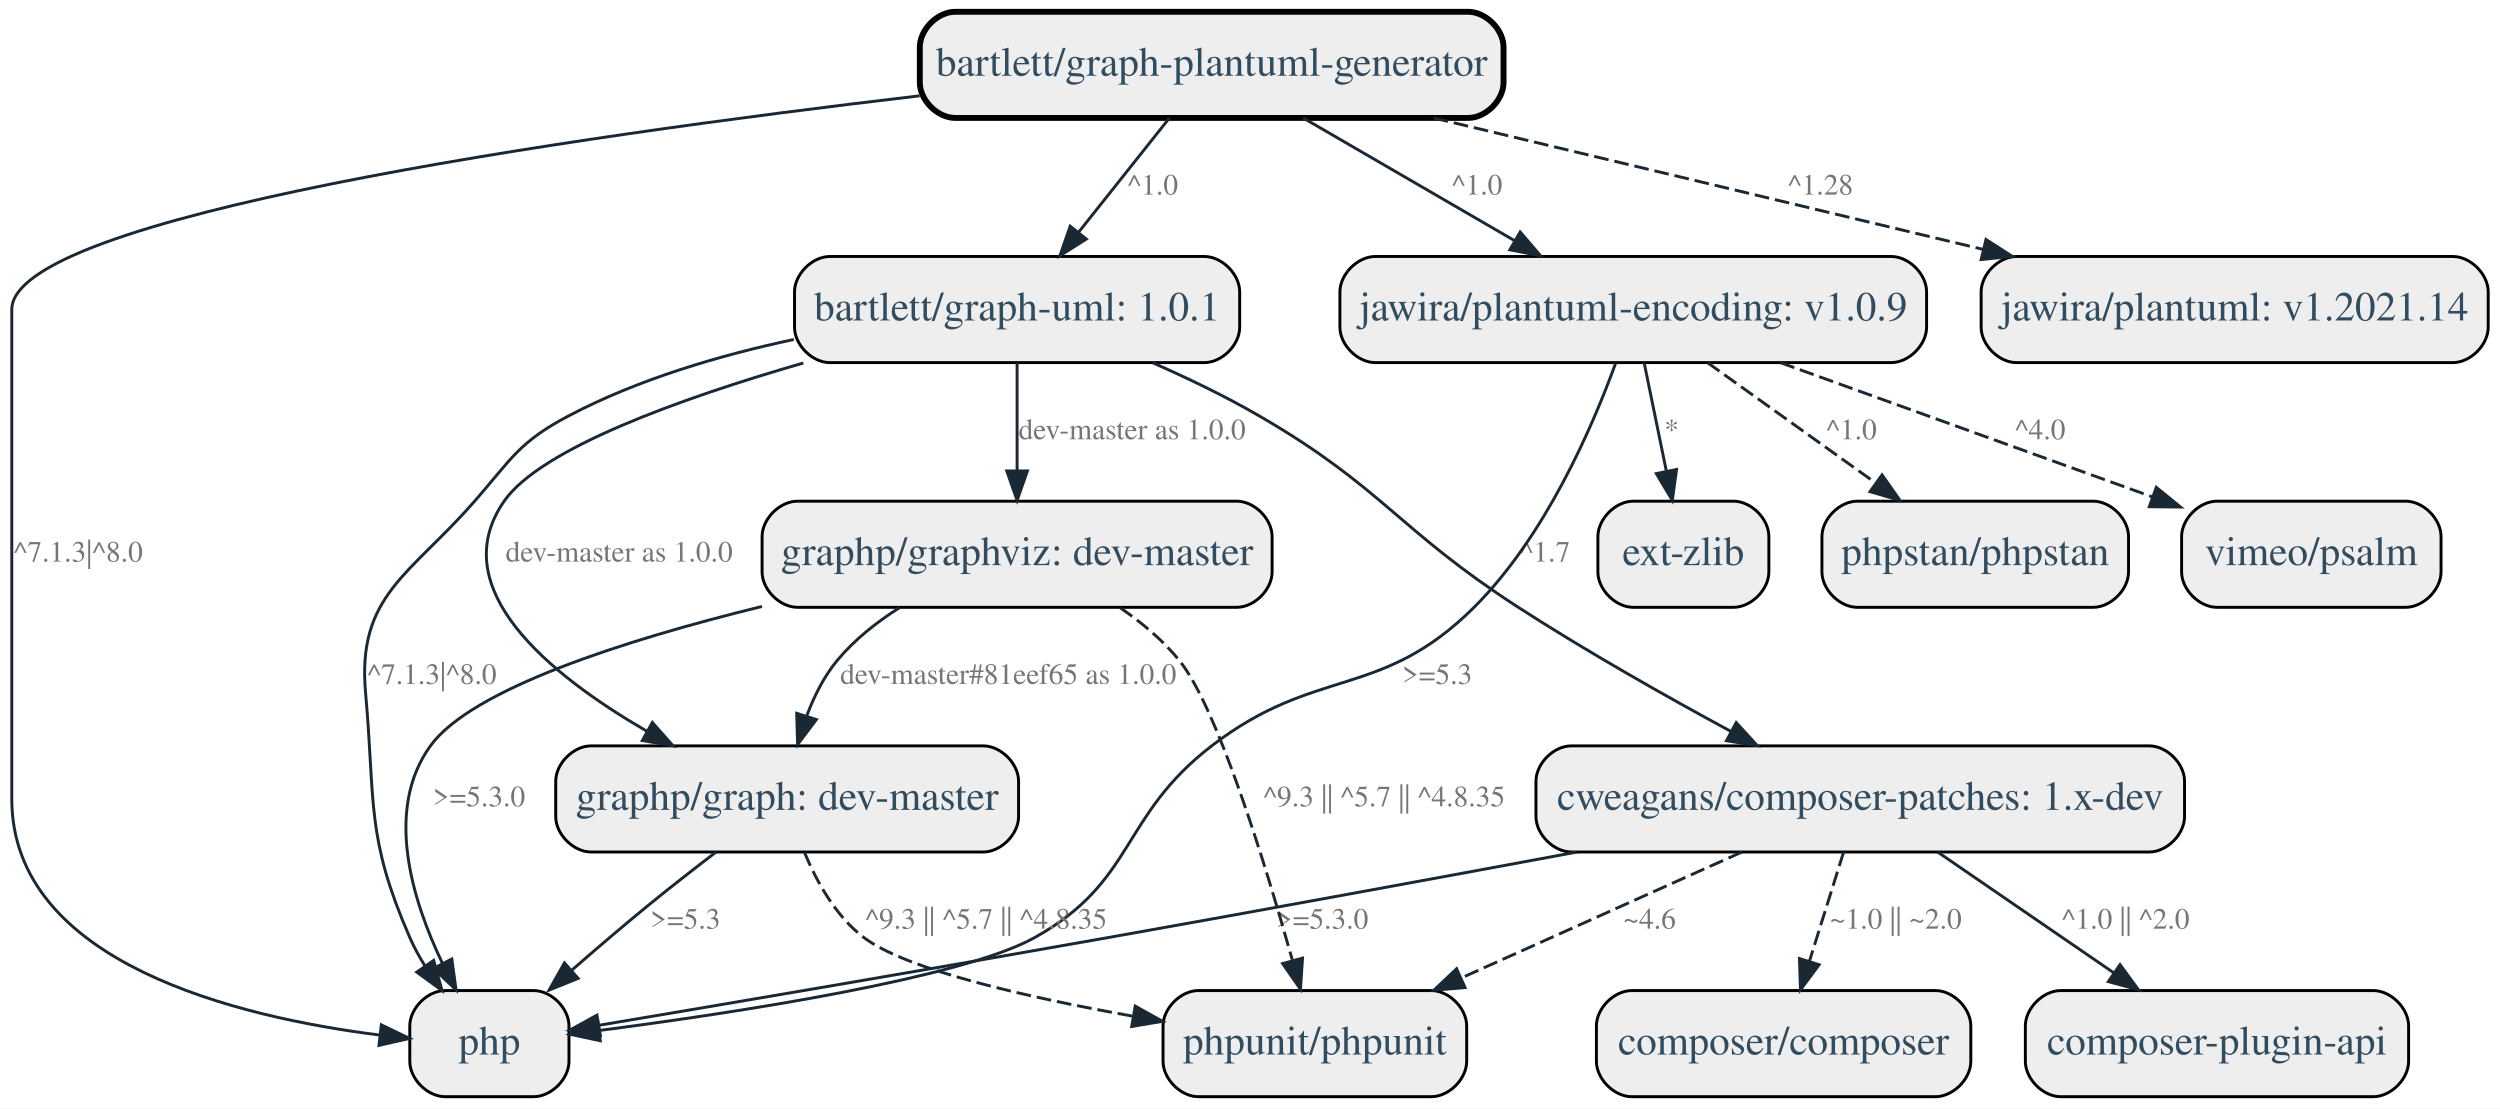
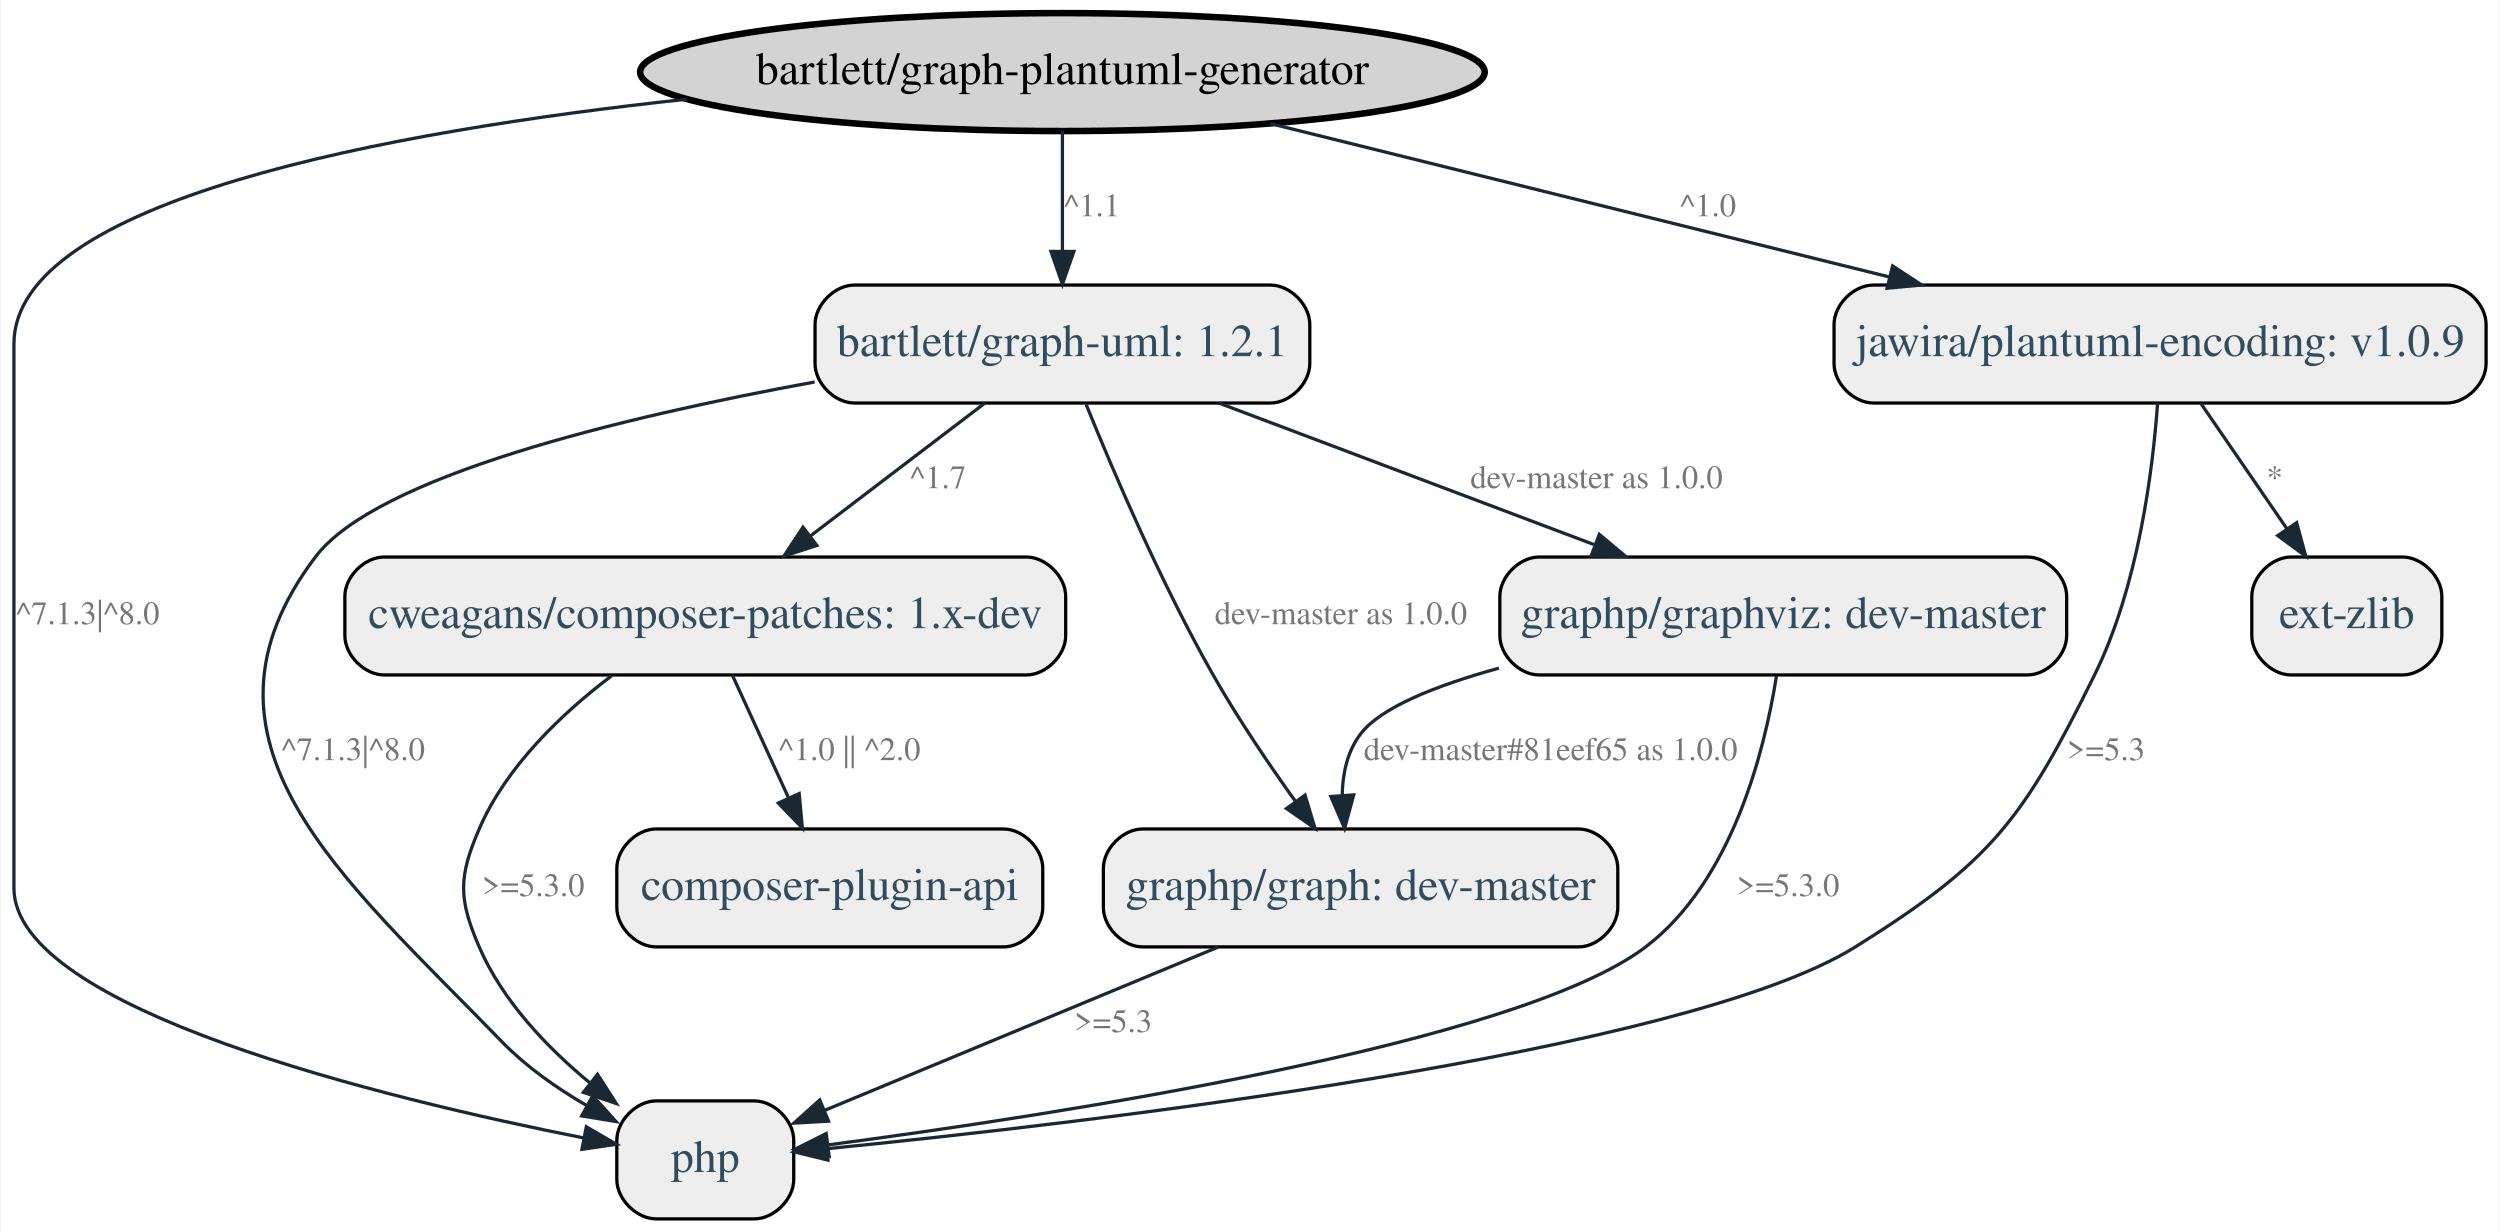
- <svg xmlns="http://www.w3.org/2000/svg" width="848pt" height="376pt" viewBox="0.00 0.00 848.00 376.00">
+ <svg xmlns="http://www.w3.org/2000/svg" width="763pt" height="376pt" viewBox="0.00 0.00 762.50 376.00">
  <g id="graph0" class="graph" transform="scale(1 1) rotate(0) translate(4 372)">
-     <polygon fill="#ffffff" stroke="transparent" points="-4,4 -4,-372 844,-372 844,4 -4,4" />
+     <polygon fill="#ffffff" stroke="transparent" points="-4,4 -4,-372 758.5,-372 758.5,4 -4,4" />
    <g id="node1" class="node">
-       <path fill="#eeeeee" stroke="#000000" stroke-width="2" d="M494,-368C494,-368 320,-368 320,-368 314,-368 308,-362 308,-356 308,-356 308,-344 308,-344 308,-338 314,-332 320,-332 320,-332 494,-332 494,-332 500,-332 506,-338 506,-344 506,-344 506,-356 506,-356 506,-362 500,-368 494,-368" />
-       <text text-anchor="middle" x="407" y="-346.3" font-family="Times,serif" font-size="14.00" fill="#314b5f">bartlett/graph-plantuml-generator</text>
+       <ellipse fill="#d3d3d3" stroke="#000000" stroke-width="2" cx="320" cy="-350" rx="128.877" ry="18" />
+       <text text-anchor="middle" x="320" y="-346.3" font-family="Times,serif" font-size="14.00" fill="#000000">bartlett/graph-plantuml-generator</text>
    </g>
    <g id="node2" class="node">
-       <path fill="#eeeeee" stroke="#000000" d="M177,-36C177,-36 147,-36 147,-36 141,-36 135,-30 135,-24 135,-24 135,-12 135,-12 135,-6 141,0 147,0 147,0 177,0 177,0 183,0 189,-6 189,-12 189,-12 189,-24 189,-24 189,-30 183,-36 177,-36" />
-       <text text-anchor="middle" x="162" y="-14.3" font-family="Times,serif" font-size="14.00" fill="#314b5f">php</text>
+       <path fill="#eeeeee" stroke="#000000" d="M226,-36C226,-36 196,-36 196,-36 190,-36 184,-30 184,-24 184,-24 184,-12 184,-12 184,-6 190,0 196,0 196,0 226,0 226,0 232,0 238,-6 238,-12 238,-12 238,-24 238,-24 238,-30 232,-36 226,-36" />
+       <text text-anchor="middle" x="211" y="-14.3" font-family="Times,serif" font-size="14.00" fill="#314b5f">php</text>
    </g>
    <g id="edge1" class="edge">
-       <path fill="none" stroke="#1a2833" d="M307.957,-339.503C187.484,-325.362 0,-298.325 0,-267 0,-267 0,-267 0,-101 0,-45.209 77.046,-26.894 124.871,-20.9" />
-       <polygon fill="#1a2833" stroke="#1a2833" points="125.341,-24.369 134.885,-19.77 124.555,-17.413 125.341,-24.369" />
+       <path fill="none" stroke="#1a2833" d="M205.376,-341.729C113.556,-331.84 0,-310.763 0,-267 0,-267 0,-267 0,-101 0,-64.068 113.364,-36.684 173.903,-24.693" />
+       <polygon fill="#1a2833" stroke="#1a2833" points="174.695,-28.105 183.847,-22.768 173.364,-21.233 174.695,-28.105" />
      <text text-anchor="middle" x="22.5" y="-181.5" font-family="Times,serif" font-size="10.00" fill="#767676">^7.1.3|^8.0</text>
    </g>
    <g id="node3" class="node">
-       <path fill="#eeeeee" stroke="#000000" d="M404.5,-285C404.5,-285 277.5,-285 277.5,-285 271.5,-285 265.5,-279 265.5,-273 265.5,-273 265.5,-261 265.5,-261 265.5,-255 271.5,-249 277.5,-249 277.5,-249 404.5,-249 404.5,-249 410.5,-249 416.5,-255 416.5,-261 416.5,-261 416.5,-273 416.5,-273 416.5,-279 410.5,-285 404.5,-285" />
-       <text text-anchor="middle" x="341" y="-263.3" font-family="Times,serif" font-size="14.00" fill="#314b5f">bartlett/graph-uml: 1.0.1</text>
+       <path fill="#eeeeee" stroke="#000000" d="M383.5,-285C383.5,-285 256.5,-285 256.5,-285 250.5,-285 244.5,-279 244.5,-273 244.5,-273 244.5,-261 244.5,-261 244.5,-255 250.5,-249 256.5,-249 256.5,-249 383.5,-249 383.5,-249 389.5,-249 395.5,-255 395.5,-261 395.5,-261 395.5,-273 395.5,-273 395.5,-279 389.5,-285 383.5,-285" />
+       <text text-anchor="middle" x="320" y="-263.3" font-family="Times,serif" font-size="14.00" fill="#314b5f">bartlett/graph-uml: 1.2.1</text>
+     </g>
+     <g id="edge11" class="edge">
+       <path fill="none" stroke="#1a2833" d="M320,-331.99C320,-321.296 320,-307.499 320,-295.371" />
+       <polygon fill="#1a2833" stroke="#1a2833" points="323.5,-295.261 320,-285.261 316.5,-295.261 323.5,-295.261" />
+       <text text-anchor="middle" x="329" y="-306" font-family="Times,serif" font-size="10.00" fill="#767676">^1.1</text>
+     </g>
+     <g id="node8" class="node">
+       <path fill="#eeeeee" stroke="#000000" d="M742.5,-285C742.5,-285 567.5,-285 567.5,-285 561.5,-285 555.5,-279 555.5,-273 555.5,-273 555.5,-261 555.5,-261 555.5,-255 561.5,-249 567.5,-249 567.5,-249 742.5,-249 742.5,-249 748.5,-249 754.5,-255 754.5,-261 754.5,-261 754.5,-273 754.5,-273 754.5,-279 748.5,-285 742.5,-285" />
+       <text text-anchor="middle" x="655" y="-263.3" font-family="Times,serif" font-size="14.00" fill="#314b5f">jawira/plantuml-encoding: v1.0.9</text>
+     </g>
+     <g id="edge14" class="edge">
+       <path fill="none" stroke="#1a2833" d="M383.405,-334.291C436.93,-321.029 513.951,-301.947 572.312,-287.487" />
+       <polygon fill="#1a2833" stroke="#1a2833" points="573.38,-290.828 582.245,-285.026 571.697,-284.034 573.38,-290.828" />
+       <text text-anchor="middle" x="517" y="-306" font-family="Times,serif" font-size="10.00" fill="#767676">^1.0</text>
+     </g>
+     <g id="edge10" class="edge">
+       <path fill="none" stroke="#1a2833" d="M244.371,-255.416C185.428,-244.661 110.566,-226.599 92,-202 49.536,-145.739 99.892,-104.566 149,-54 156.349,-46.433 165.627,-39.93 174.752,-34.617" />
+       <polygon fill="#1a2833" stroke="#1a2833" points="176.649,-37.569 183.748,-29.705 173.294,-31.425 176.649,-37.569" />
+       <text text-anchor="middle" x="103.5" y="-140" font-family="Times,serif" font-size="10.00" fill="#767676">^7.1.3|^8.0</text>
+     </g>
+     <g id="node4" class="node">
+       <path fill="#eeeeee" stroke="#000000" d="M309,-202C309,-202 113,-202 113,-202 107,-202 101,-196 101,-190 101,-190 101,-178 101,-178 101,-172 107,-166 113,-166 113,-166 309,-166 309,-166 315,-166 321,-172 321,-178 321,-178 321,-190 321,-190 321,-196 315,-202 309,-202" />
+       <text text-anchor="middle" x="211" y="-180.3" font-family="Times,serif" font-size="14.00" fill="#314b5f">cweagans/composer-patches: 1.x-dev</text>
+     </g>
+     <g id="edge4" class="edge">
+       <path fill="none" stroke="#1a2833" d="M296.349,-248.99C280.744,-237.108 260.109,-221.395 243.038,-208.396" />
+       <polygon fill="#1a2833" stroke="#1a2833" points="245.058,-205.535 234.982,-202.261 240.817,-211.104 245.058,-205.535" />
+       <text text-anchor="middle" x="282" y="-223" font-family="Times,serif" font-size="10.00" fill="#767676">^1.7</text>
+     </g>
+     <g id="node6" class="node">
+       <path fill="#eeeeee" stroke="#000000" d="M477.5,-119C477.5,-119 344.5,-119 344.5,-119 338.5,-119 332.5,-113 332.5,-107 332.5,-107 332.5,-95 332.5,-95 332.5,-89 338.5,-83 344.5,-83 344.5,-83 477.5,-83 477.5,-83 483.5,-83 489.5,-89 489.5,-95 489.5,-95 489.5,-107 489.5,-107 489.5,-113 483.5,-119 477.5,-119" />
+       <text text-anchor="middle" x="411" y="-97.3" font-family="Times,serif" font-size="14.00" fill="#314b5f">graphp/graph: dev-master</text>
+     </g>
+     <g id="edge6" class="edge">
+       <path fill="none" stroke="#1a2833" d="M327.202,-248.64C335.553,-228.023 350.206,-193.813 366,-166 373.453,-152.875 382.807,-139.032 391.053,-127.51" />
+       <polygon fill="#1a2833" stroke="#1a2833" points="394.044,-129.348 397.093,-119.201 388.382,-125.232 394.044,-129.348" />
+       <text text-anchor="middle" x="405" y="-181.5" font-family="Times,serif" font-size="10.00" fill="#767676">dev-master as 1.0.0</text>
+     </g>
+     <g id="node7" class="node">
+       <path fill="#eeeeee" stroke="#000000" d="M614.5,-202C614.5,-202 465.5,-202 465.5,-202 459.5,-202 453.5,-196 453.5,-190 453.5,-190 453.5,-178 453.5,-178 453.5,-172 459.5,-166 465.5,-166 465.5,-166 614.5,-166 614.5,-166 620.5,-166 626.5,-172 626.5,-178 626.5,-178 626.5,-190 626.5,-190 626.5,-196 620.5,-202 614.5,-202" />
+       <text text-anchor="middle" x="540" y="-180.3" font-family="Times,serif" font-size="14.00" fill="#314b5f">graphp/graphviz: dev-master</text>
+     </g>
+     <g id="edge9" class="edge">
+       <path fill="none" stroke="#1a2833" d="M367.737,-248.99C401.351,-236.308 446.533,-219.263 482.19,-205.81" />
+       <polygon fill="#1a2833" stroke="#1a2833" points="483.856,-208.922 491.977,-202.118 481.385,-202.373 483.856,-208.922" />
+       <text text-anchor="middle" x="483" y="-223" font-family="Times,serif" font-size="10.00" fill="#767676">dev-master as 1.0.0</text>
+     </g>
+     <g id="edge3" class="edge">
+       <path fill="none" stroke="#1a2833" d="M182.407,-165.736C167.332,-154.335 150.286,-138.188 142,-119 135.657,-104.311 135.657,-97.689 142,-83 149.078,-66.609 162.548,-52.438 175.721,-41.548" />
+       <polygon fill="#1a2833" stroke="#1a2833" points="178.111,-44.122 183.826,-35.201 173.795,-38.611 178.111,-44.122" />
+       <text text-anchor="middle" x="158.5" y="-98.5" font-family="Times,serif" font-size="10.00" fill="#767676">&gt;=5.3.0</text>
+     </g>
+     <g id="node5" class="node">
+       <path fill="#eeeeee" stroke="#000000" d="M302,-119C302,-119 196,-119 196,-119 190,-119 184,-113 184,-107 184,-107 184,-95 184,-95 184,-89 190,-83 196,-83 196,-83 302,-83 302,-83 308,-83 314,-89 314,-95 314,-95 314,-107 314,-107 314,-113 308,-119 302,-119" />
+       <text text-anchor="middle" x="249" y="-97.3" font-family="Times,serif" font-size="14.00" fill="#314b5f">composer-plugin-api</text>
    </g>
    <g id="edge2" class="edge">
-       <path fill="none" stroke="#1a2833" d="M392.679,-331.99C383.66,-320.648 371.865,-305.816 361.822,-293.185" />
-       <polygon fill="#1a2833" stroke="#1a2833" points="364.484,-290.91 355.521,-285.261 359.005,-295.267 364.484,-290.91" />
-       <text text-anchor="middle" x="387" y="-306" font-family="Times,serif" font-size="10.00" fill="#767676">^1.0</text>
+       <path fill="none" stroke="#1a2833" d="M219.245,-165.99C224.24,-155.08 230.714,-140.941 236.347,-128.638" />
+       <polygon fill="#1a2833" stroke="#1a2833" points="239.659,-129.811 240.639,-119.261 233.294,-126.897 239.659,-129.811" />
+       <text text-anchor="middle" x="255" y="-140" font-family="Times,serif" font-size="10.00" fill="#767676">^1.0 || ^2.0</text>
    </g>
-     <g id="node4" class="node">
-       <path fill="#eeeeee" stroke="#000000" d="M637.5,-285C637.5,-285 462.5,-285 462.5,-285 456.5,-285 450.5,-279 450.5,-273 450.5,-273 450.5,-261 450.5,-261 450.5,-255 456.5,-249 462.5,-249 462.5,-249 637.5,-249 637.5,-249 643.5,-249 649.5,-255 649.5,-261 649.5,-261 649.5,-273 649.5,-273 649.5,-279 643.5,-285 637.5,-285" />
-       <text text-anchor="middle" x="550" y="-263.3" font-family="Times,serif" font-size="14.00" fill="#314b5f">jawira/plantuml-encoding: v1.0.9</text>
-     </g>
-     <g id="edge3" class="edge">
-       <path fill="none" stroke="#1a2833" d="M438.029,-331.99C459.059,-319.784 487.054,-303.535 509.79,-290.339" />
-       <polygon fill="#1a2833" stroke="#1a2833" points="511.646,-293.308 518.538,-285.261 508.132,-287.254 511.646,-293.308" />
-       <text text-anchor="middle" x="497" y="-306" font-family="Times,serif" font-size="10.00" fill="#767676">^1.0</text>
-     </g>
-     <g id="node5" class="node">
-       <path fill="#eeeeee" stroke="#000000" d="M828,-285C828,-285 680,-285 680,-285 674,-285 668,-279 668,-273 668,-273 668,-261 668,-261 668,-255 674,-249 680,-249 680,-249 828,-249 828,-249 834,-249 840,-255 840,-261 840,-261 840,-273 840,-273 840,-279 834,-285 828,-285" />
-       <text text-anchor="middle" x="754" y="-263.3" font-family="Times,serif" font-size="14.00" fill="#314b5f">jawira/plantuml: v1.2021.14</text>
-     </g>
-     <g id="edge4" class="edge">
-       <path fill="none" stroke="#1a2833" stroke-dasharray="5,2" d="M482.294,-331.99C537.22,-318.852 611.726,-301.031 668.826,-287.373" />
-       <polygon fill="#1a2833" stroke="#1a2833" points="669.643,-290.776 678.554,-285.046 668.014,-283.969 669.643,-290.776" />
-       <text text-anchor="middle" x="613.5" y="-306" font-family="Times,serif" font-size="10.00" fill="#767676">^1.28</text>
+     <g id="edge5" class="edge">
+       <path fill="none" stroke="#1a2833" d="M367.603,-82.99C331.738,-68.106 281.388,-47.211 247.551,-33.169" />
+       <polygon fill="#1a2833" stroke="#1a2833" points="248.621,-29.823 238.043,-29.223 245.937,-36.288 248.621,-29.823" />
+       <text text-anchor="middle" x="335.5" y="-57" font-family="Times,serif" font-size="10.00" fill="#767676">&gt;=5.3</text>
    </g>
    <g id="edge8" class="edge">
-       <path fill="none" stroke="#1a2833" d="M265.259,-256.848C240.023,-251.469 212.399,-243.313 189,-231 172.015,-222.062 169.622,-216.46 157,-202 135.141,-176.957 117.032,-170.109 120,-137 123.347,-99.663 120.018,-88.362 135,-54 136.417,-50.751 138.179,-47.522 140.121,-44.409" />
-       <polygon fill="#1a2833" stroke="#1a2833" points="143.114,-46.235 145.928,-36.021 137.358,-42.251 143.114,-46.235" />
-       <text text-anchor="middle" x="142.5" y="-140" font-family="Times,serif" font-size="10.00" fill="#767676">^7.1.3|^8.0</text>
-     </g>
-     <g id="node6" class="node">
-       <path fill="#eeeeee" stroke="#000000" d="M725,-119C725,-119 529,-119 529,-119 523,-119 517,-113 517,-107 517,-107 517,-95 517,-95 517,-89 523,-83 529,-83 529,-83 725,-83 725,-83 731,-83 737,-89 737,-95 737,-95 737,-107 737,-107 737,-113 731,-119 725,-119" />
-       <text text-anchor="middle" x="627" y="-97.3" font-family="Times,serif" font-size="14.00" fill="#314b5f">cweagans/composer-patches: 1.x-dev</text>
-     </g>
-     <g id="edge5" class="edge">
-       <path fill="none" stroke="#1a2833" d="M387.003,-248.948C398.985,-243.671 411.698,-237.545 423,-231 465.077,-206.632 470.155,-192.381 511,-166 534.265,-150.974 561.2,-135.756 583.256,-123.826" />
-       <polygon fill="#1a2833" stroke="#1a2833" points="584.918,-126.906 592.072,-119.092 581.606,-120.739 584.918,-126.906" />
-       <text text-anchor="middle" x="520" y="-181.5" font-family="Times,serif" font-size="10.00" fill="#767676">^1.7</text>
-     </g>
-     <g id="node7" class="node">
-       <path fill="#eeeeee" stroke="#000000" d="M329.5,-119C329.5,-119 196.5,-119 196.5,-119 190.5,-119 184.5,-113 184.5,-107 184.5,-107 184.5,-95 184.5,-95 184.5,-89 190.5,-83 196.5,-83 196.5,-83 329.5,-83 329.5,-83 335.5,-83 341.5,-89 341.5,-95 341.5,-95 341.5,-107 341.5,-107 341.5,-113 335.5,-119 329.5,-119" />
-       <text text-anchor="middle" x="263" y="-97.3" font-family="Times,serif" font-size="14.00" fill="#314b5f">graphp/graph: dev-master</text>
-     </g>
-     <g id="edge6" class="edge">
-       <path fill="none" stroke="#1a2833" d="M268.505,-248.877C226.414,-236.728 179.318,-219.75 167,-202 146.553,-172.535 181.983,-143.325 215.43,-123.956" />
-       <polygon fill="#1a2833" stroke="#1a2833" points="217.278,-126.933 224.308,-119.006 213.869,-120.819 217.278,-126.933" />
-       <text text-anchor="middle" x="206" y="-181.5" font-family="Times,serif" font-size="10.00" fill="#767676">dev-master as 1.0.0</text>
-     </g>
-     <g id="node8" class="node">
-       <path fill="#eeeeee" stroke="#000000" d="M415.5,-202C415.5,-202 266.5,-202 266.5,-202 260.5,-202 254.5,-196 254.5,-190 254.5,-190 254.5,-178 254.5,-178 254.5,-172 260.5,-166 266.5,-166 266.5,-166 415.5,-166 415.5,-166 421.5,-166 427.5,-172 427.5,-178 427.5,-178 427.5,-190 427.5,-190 427.5,-196 421.5,-202 415.5,-202" />
-       <text text-anchor="middle" x="341" y="-180.3" font-family="Times,serif" font-size="14.00" fill="#314b5f">graphp/graphviz: dev-master</text>
+       <path fill="none" stroke="#1a2833" d="M537.928,-165.709C534.25,-142.476 524.298,-103.006 498,-83 458.939,-53.284 316.844,-31.559 248.379,-22.569" />
+       <polygon fill="#1a2833" stroke="#1a2833" points="248.807,-19.096 238.441,-21.286 247.91,-26.038 248.807,-19.096" />
+       <text text-anchor="middle" x="541.5" y="-98.5" font-family="Times,serif" font-size="10.00" fill="#767676">&gt;=5.3.0</text>
    </g>
    <g id="edge7" class="edge">
-       <path fill="none" stroke="#1a2833" d="M341,-248.99C341,-238.296 341,-224.499 341,-212.371" />
-       <polygon fill="#1a2833" stroke="#1a2833" points="344.5,-212.261 341,-202.261 337.5,-212.261 344.5,-212.261" />
-       <text text-anchor="middle" x="380" y="-223" font-family="Times,serif" font-size="10.00" fill="#767676">dev-master as 1.0.0</text>
+       <path fill="none" stroke="#1a2833" d="M453.228,-168.087C433.78,-162.717 417.08,-156.01 411,-148 406.985,-142.711 405.523,-136.036 405.396,-129.39" />
+       <polygon fill="#1a2833" stroke="#1a2833" points="408.904,-129.396 406.12,-119.173 401.921,-128.901 408.904,-129.396" />
+       <text text-anchor="middle" x="469" y="-140" font-family="Times,serif" font-size="10.00" fill="#767676">dev-master#81eef65 as 1.0.0</text>
    </g>
-     <g id="edge19" class="edge">
-       <path fill="none" stroke="#1a2833" d="M544.066,-248.921C536.1,-226.989 520.104,-189.981 496,-166 464.289,-134.451 442.458,-146.271 407,-119 375.836,-95.031 381.335,-73.151 347,-54 322.16,-40.145 245.738,-28.505 199.25,-22.462" />
-       <polygon fill="#1a2833" stroke="#1a2833" points="199.613,-18.98 189.251,-21.188 198.729,-25.924 199.613,-18.98" />
-       <text text-anchor="middle" x="483.5" y="-140" font-family="Times,serif" font-size="10.00" fill="#767676">&gt;=5.3</text>
-     </g>
-     <g id="node12" class="node">
-       <path fill="#eeeeee" stroke="#000000" d="M584,-202C584,-202 550,-202 550,-202 544,-202 538,-196 538,-190 538,-190 538,-178 538,-178 538,-172 544,-166 550,-166 550,-166 584,-166 584,-166 590,-166 596,-172 596,-178 596,-178 596,-190 596,-190 596,-196 590,-202 584,-202" />
-       <text text-anchor="middle" x="567" y="-180.3" font-family="Times,serif" font-size="14.00" fill="#314b5f">ext-zlib</text>
-     </g>
-     <g id="edge18" class="edge">
-       <path fill="none" stroke="#1a2833" d="M553.689,-248.99C555.879,-238.296 558.705,-224.499 561.189,-212.371" />
-       <polygon fill="#1a2833" stroke="#1a2833" points="564.682,-212.76 563.26,-202.261 557.824,-211.356 564.682,-212.76" />
-       <text text-anchor="middle" x="563" y="-223" font-family="Times,serif" font-size="10.00" fill="#767676">*</text>
-     </g>
-     <g id="node13" class="node">
-       <path fill="#eeeeee" stroke="#000000" d="M706,-202C706,-202 626,-202 626,-202 620,-202 614,-196 614,-190 614,-190 614,-178 614,-178 614,-172 620,-166 626,-166 626,-166 706,-166 706,-166 712,-166 718,-172 718,-178 718,-178 718,-190 718,-190 718,-196 712,-202 706,-202" />
-       <text text-anchor="middle" x="666" y="-180.3" font-family="Times,serif" font-size="14.00" fill="#314b5f">phpstan/phpstan</text>
-     </g>
-     <g id="edge20" class="edge">
-       <path fill="none" stroke="#1a2833" stroke-dasharray="5,2" d="M575.17,-248.99C591.777,-237.108 613.737,-221.395 631.904,-208.396" />
-       <polygon fill="#1a2833" stroke="#1a2833" points="634.382,-210.927 640.478,-202.261 630.309,-205.234 634.382,-210.927" />
-       <text text-anchor="middle" x="624" y="-223" font-family="Times,serif" font-size="10.00" fill="#767676">^1.0</text>
-     </g>
-     <g id="node14" class="node">
-       <path fill="#eeeeee" stroke="#000000" d="M812,-202C812,-202 748,-202 748,-202 742,-202 736,-196 736,-190 736,-190 736,-178 736,-178 736,-172 742,-166 748,-166 748,-166 812,-166 812,-166 818,-166 824,-172 824,-178 824,-178 824,-190 824,-190 824,-196 818,-202 812,-202" />
-       <text text-anchor="middle" x="780" y="-180.3" font-family="Times,serif" font-size="14.00" fill="#314b5f">vimeo/psalm</text>
-     </g>
-     <g id="edge21" class="edge">
-       <path fill="none" stroke="#1a2833" stroke-dasharray="5,2" d="M599.907,-248.99C637.177,-235.541 688.047,-217.183 726.218,-203.408" />
-       <polygon fill="#1a2833" stroke="#1a2833" points="727.414,-206.698 735.632,-200.011 725.038,-200.113 727.414,-206.698" />
-       <text text-anchor="middle" x="688" y="-223" font-family="Times,serif" font-size="10.00" fill="#767676">^4.0</text>
-     </g>
-     <g id="edge10" class="edge">
-       <path fill="none" stroke="#1a2833" d="M530.786,-82.973C483.057,-74.105 424.52,-63.342 372,-54 311.568,-43.251 241.247,-31.311 199.247,-24.241" />
-       <polygon fill="#1a2833" stroke="#1a2833" points="199.645,-20.759 189.203,-22.552 198.484,-27.662 199.645,-20.759" />
-       <text text-anchor="middle" x="444.5" y="-57" font-family="Times,serif" font-size="10.00" fill="#767676">&gt;=5.3.0</text>
+     <g id="edge13" class="edge">
+       <path fill="none" stroke="#1a2833" d="M654.246,-248.948C652.75,-228.011 648.29,-192.93 635,-166 613.259,-121.946 603.669,-109.022 562,-83 509.807,-50.406 327.377,-29.266 248.172,-21.424" />
+       <polygon fill="#1a2833" stroke="#1a2833" points="248.441,-17.933 238.149,-20.448 247.763,-24.9 248.441,-17.933" />
+       <text text-anchor="middle" x="638.5" y="-140" font-family="Times,serif" font-size="10.00" fill="#767676">&gt;=5.3</text>
    </g>
    <g id="node9" class="node">
-       <path fill="#eeeeee" stroke="#000000" d="M801,-36C801,-36 695,-36 695,-36 689,-36 683,-30 683,-24 683,-24 683,-12 683,-12 683,-6 689,0 695,0 695,0 801,0 801,0 807,0 813,-6 813,-12 813,-12 813,-24 813,-24 813,-30 807,-36 801,-36" />
-       <text text-anchor="middle" x="748" y="-14.3" font-family="Times,serif" font-size="14.00" fill="#314b5f">composer-plugin-api</text>
-     </g>
-     <g id="edge9" class="edge">
-       <path fill="none" stroke="#1a2833" d="M653.255,-82.99C670.735,-71 693.901,-55.109 712.951,-42.042" />
-       <polygon fill="#1a2833" stroke="#1a2833" points="715.112,-44.804 721.378,-36.261 711.152,-39.032 715.112,-44.804" />
-       <text text-anchor="middle" x="717" y="-57" font-family="Times,serif" font-size="10.00" fill="#767676">^1.0 || ^2.0</text>
-     </g>
-     <g id="node10" class="node">
-       <path fill="#eeeeee" stroke="#000000" d="M652.5,-36C652.5,-36 549.5,-36 549.5,-36 543.5,-36 537.5,-30 537.5,-24 537.5,-24 537.5,-12 537.5,-12 537.5,-6 543.5,0 549.5,0 549.5,0 652.5,0 652.5,0 658.5,0 664.5,-6 664.5,-12 664.5,-12 664.5,-24 664.5,-24 664.5,-30 658.5,-36 652.5,-36" />
-       <text text-anchor="middle" x="601" y="-14.3" font-family="Times,serif" font-size="14.00" fill="#314b5f">composer/composer</text>
-     </g>
-     <g id="edge11" class="edge">
-       <path fill="none" stroke="#1a2833" stroke-dasharray="5,2" d="M621.358,-82.99C617.975,-72.188 613.599,-58.22 609.772,-46.004" />
-       <polygon fill="#1a2833" stroke="#1a2833" points="613.05,-44.758 606.72,-36.261 606.37,-46.85 613.05,-44.758" />
-       <text text-anchor="middle" x="639" y="-57" font-family="Times,serif" font-size="10.00" fill="#767676">~1.0 || ~2.0</text>
-     </g>
-     <g id="node11" class="node">
-       <path fill="#eeeeee" stroke="#000000" d="M481.5,-36C481.5,-36 402.5,-36 402.5,-36 396.5,-36 390.5,-30 390.5,-24 390.5,-24 390.5,-12 390.5,-12 390.5,-6 396.5,0 402.5,0 402.5,0 481.5,0 481.5,0 487.5,0 493.5,-6 493.5,-12 493.5,-12 493.5,-24 493.5,-24 493.5,-30 487.5,-36 481.5,-36" />
-       <text text-anchor="middle" x="442" y="-14.3" font-family="Times,serif" font-size="14.00" fill="#314b5f">phpunit/phpunit</text>
+       <path fill="#eeeeee" stroke="#000000" d="M729,-202C729,-202 695,-202 695,-202 689,-202 683,-196 683,-190 683,-190 683,-178 683,-178 683,-172 689,-166 695,-166 695,-166 729,-166 729,-166 735,-166 741,-172 741,-178 741,-178 741,-190 741,-190 741,-196 735,-202 729,-202" />
+       <text text-anchor="middle" x="712" y="-180.3" font-family="Times,serif" font-size="14.00" fill="#314b5f">ext-zlib</text>
    </g>
    <g id="edge12" class="edge">
-       <path fill="none" stroke="#1a2833" stroke-dasharray="5,2" d="M586.858,-82.99C558.953,-70.471 521.57,-53.699 491.77,-40.329" />
-       <polygon fill="#1a2833" stroke="#1a2833" points="492.94,-37.018 482.383,-36.118 490.074,-43.404 492.94,-37.018" />
-       <text text-anchor="middle" x="555.5" y="-57" font-family="Times,serif" font-size="10.00" fill="#767676">~4.6</text>
-     </g>
-     <g id="edge13" class="edge">
-       <path fill="none" stroke="#1a2833" d="M238.864,-82.972C231.453,-77.314 223.323,-70.982 216,-65 207.393,-57.969 198.21,-50.116 189.904,-42.872" />
-       <polygon fill="#1a2833" stroke="#1a2833" points="192.081,-40.126 182.256,-36.16 187.463,-45.387 192.081,-40.126" />
-       <text text-anchor="middle" x="228.5" y="-57" font-family="Times,serif" font-size="10.00" fill="#767676">&gt;=5.3</text>
-     </g>
-     <g id="edge14" class="edge">
-       <path fill="none" stroke="#1a2833" stroke-dasharray="5,2" d="M268.864,-82.906C272.986,-72.957 279.486,-61.207 289,-54 303.514,-43.005 344.474,-33.691 380.363,-27.292" />
-       <polygon fill="#1a2833" stroke="#1a2833" points="381.07,-30.722 390.325,-25.566 379.875,-23.825 381.07,-30.722" />
-       <text text-anchor="middle" x="330.5" y="-57" font-family="Times,serif" font-size="10.00" fill="#767676">^9.3 || ^5.7 || ^4.8.35</text>
-     </g>
-     <g id="edge16" class="edge">
-       <path fill="none" stroke="#1a2833" d="M254.454,-166.293C207.365,-154.713 155.924,-138.197 142,-119 126.457,-97.573 135.589,-67.139 146.049,-45.288" />
-       <polygon fill="#1a2833" stroke="#1a2833" points="149.256,-46.704 150.704,-36.209 143.027,-43.51 149.256,-46.704" />
-       <text text-anchor="middle" x="158.5" y="-98.5" font-family="Times,serif" font-size="10.00" fill="#767676">&gt;=5.3.0</text>
-     </g>
-     <g id="edge15" class="edge">
-       <path fill="none" stroke="#1a2833" d="M301.152,-165.906C293.356,-160.968 285.809,-155.005 280,-148 275.46,-142.525 272.084,-135.738 269.593,-129.04" />
-       <polygon fill="#1a2833" stroke="#1a2833" points="272.91,-127.921 266.543,-119.453 266.239,-130.044 272.91,-127.921" />
-       <text text-anchor="middle" x="338" y="-140" font-family="Times,serif" font-size="10.00" fill="#767676">dev-master#81eef65 as 1.0.0</text>
-     </g>
-     <g id="edge17" class="edge">
-       <path fill="none" stroke="#1a2833" stroke-dasharray="5,2" d="M375.966,-165.837C383.301,-160.815 390.477,-154.835 396,-148 408.83,-132.121 424.981,-79.705 434.334,-46.479" />
-       <polygon fill="#1a2833" stroke="#1a2833" points="437.819,-47.008 437.119,-36.437 431.074,-45.138 437.819,-47.008" />
-       <text text-anchor="middle" x="465.5" y="-98.5" font-family="Times,serif" font-size="10.00" fill="#767676">^9.3 || ^5.7 || ^4.8.35</text>
+       <path fill="none" stroke="#1a2833" d="M667.368,-248.99C675.083,-237.756 685.15,-223.098 693.769,-210.546" />
+       <polygon fill="#1a2833" stroke="#1a2833" points="696.683,-212.486 699.459,-202.261 690.913,-208.523 696.683,-212.486" />
+       <text text-anchor="middle" x="690" y="-223" font-family="Times,serif" font-size="10.00" fill="#767676">*</text>
    </g>
  </g>
</svg>
